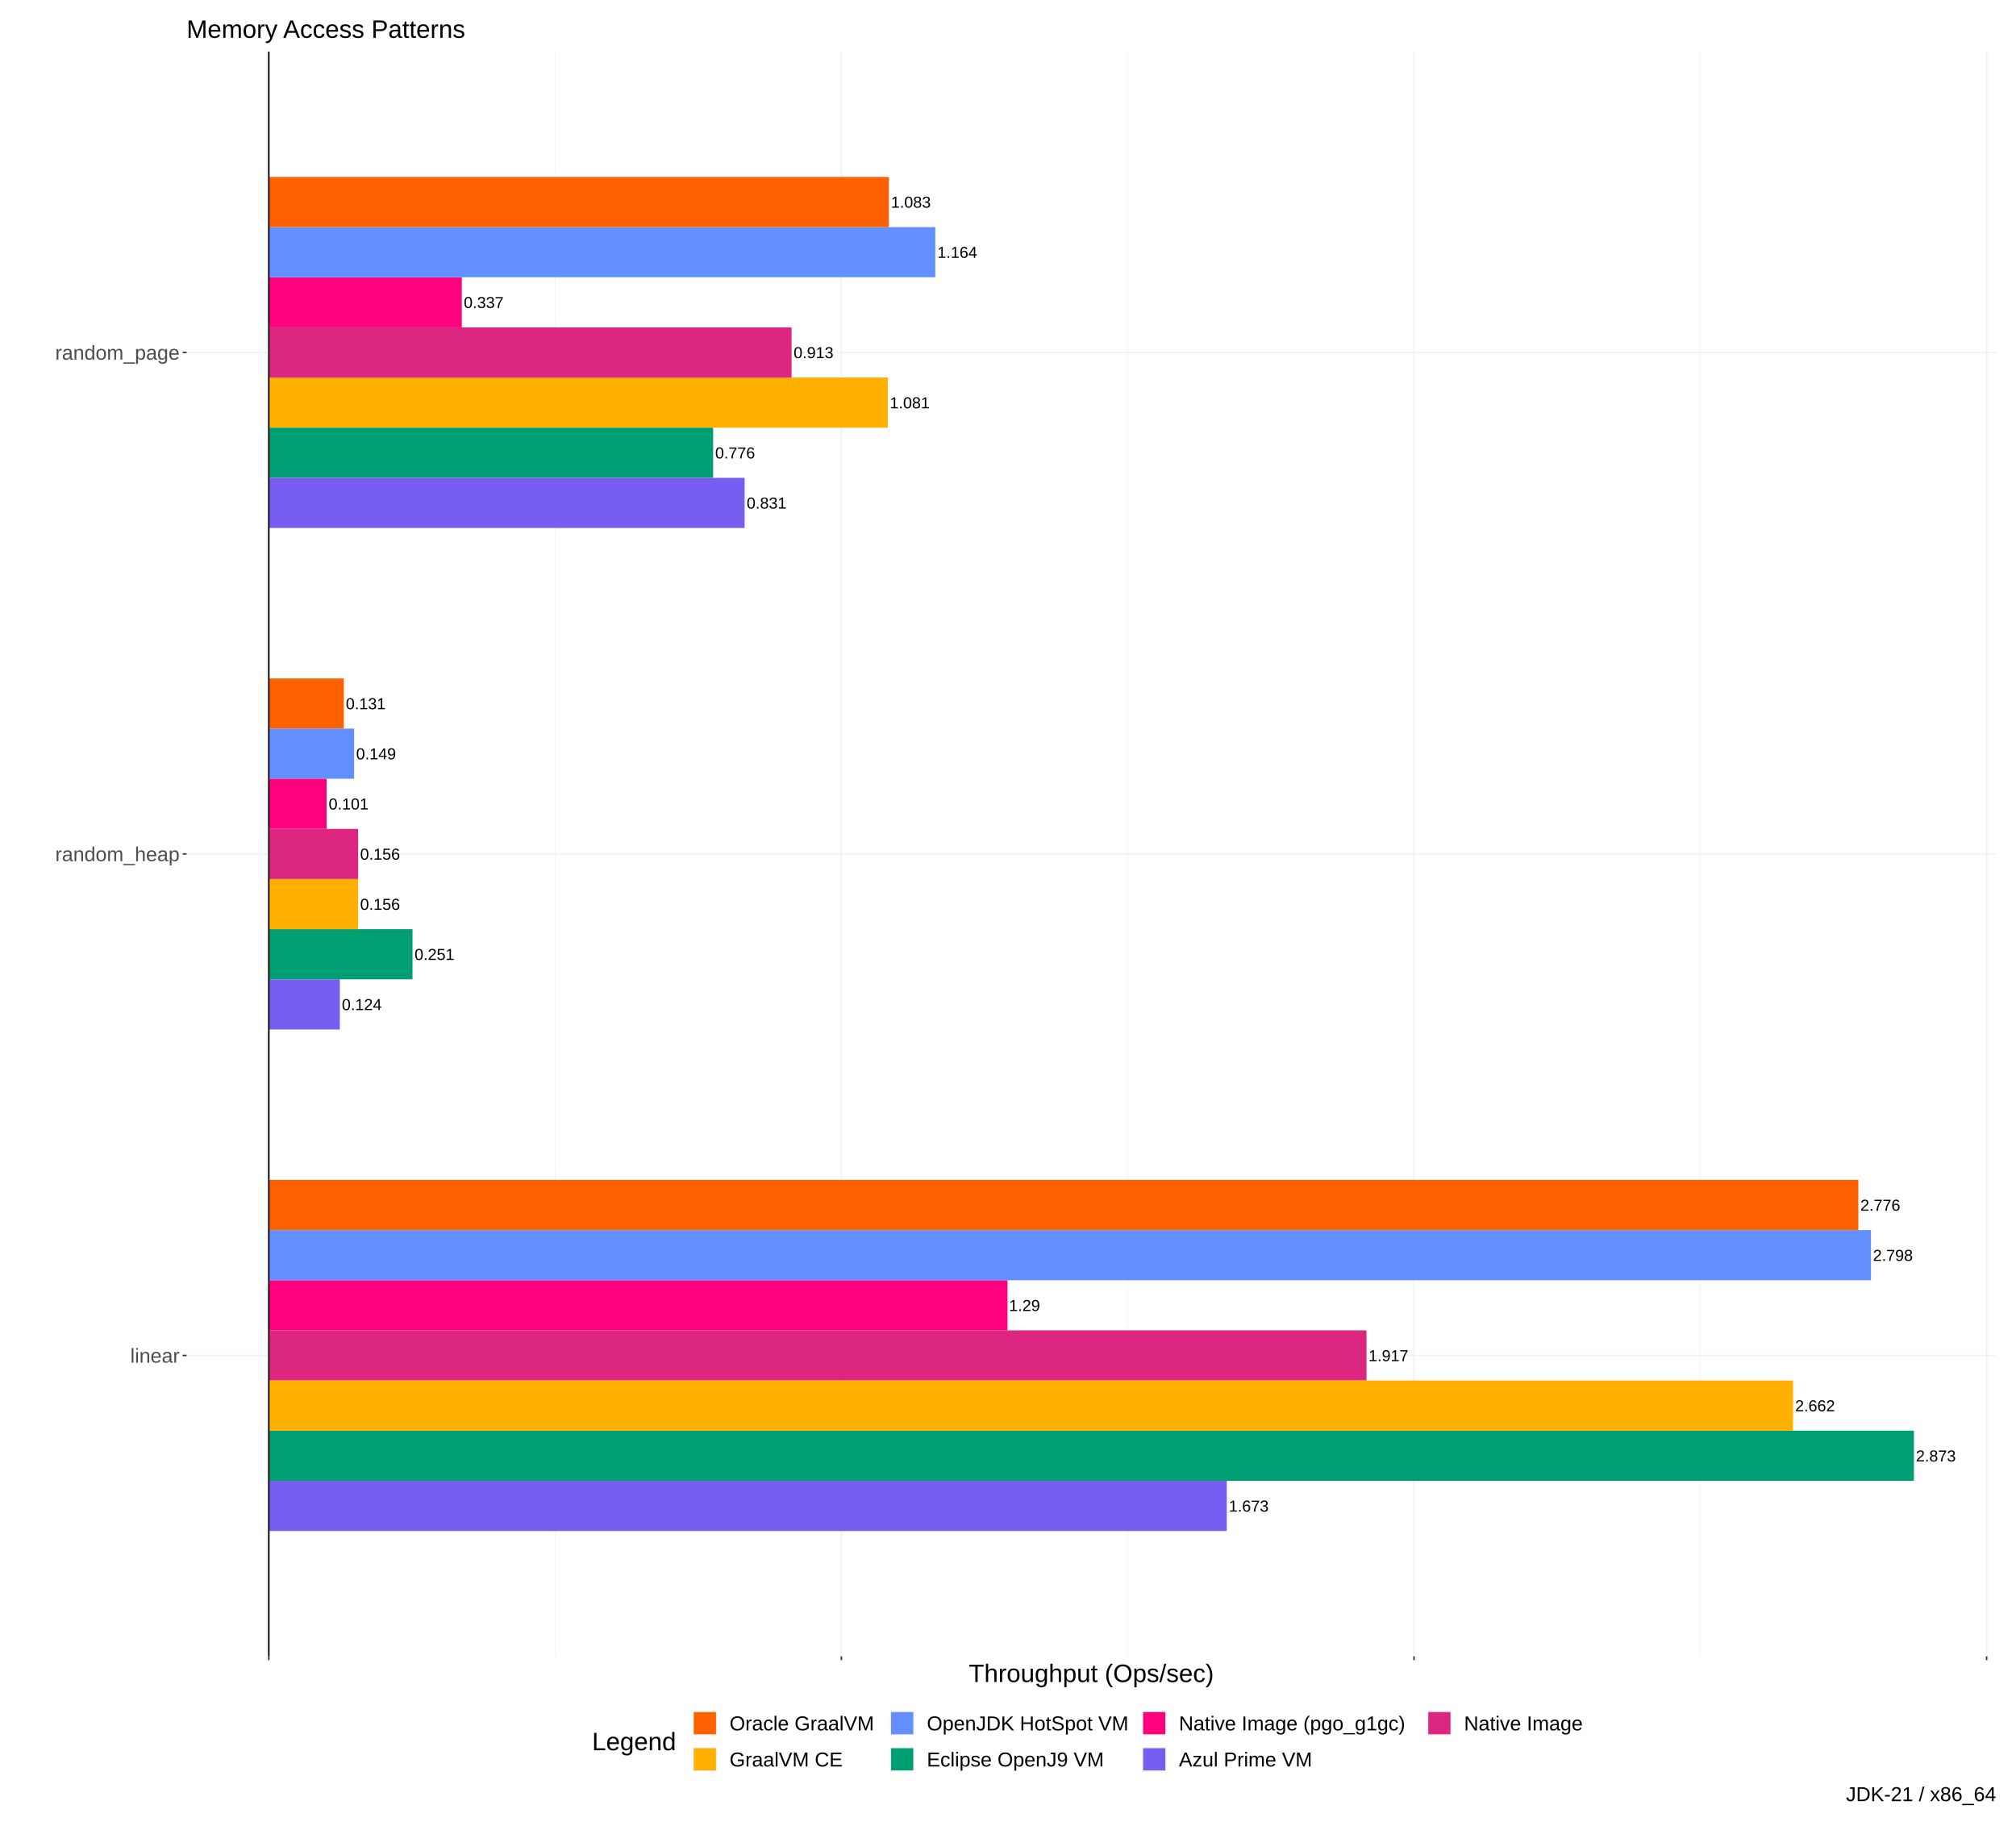
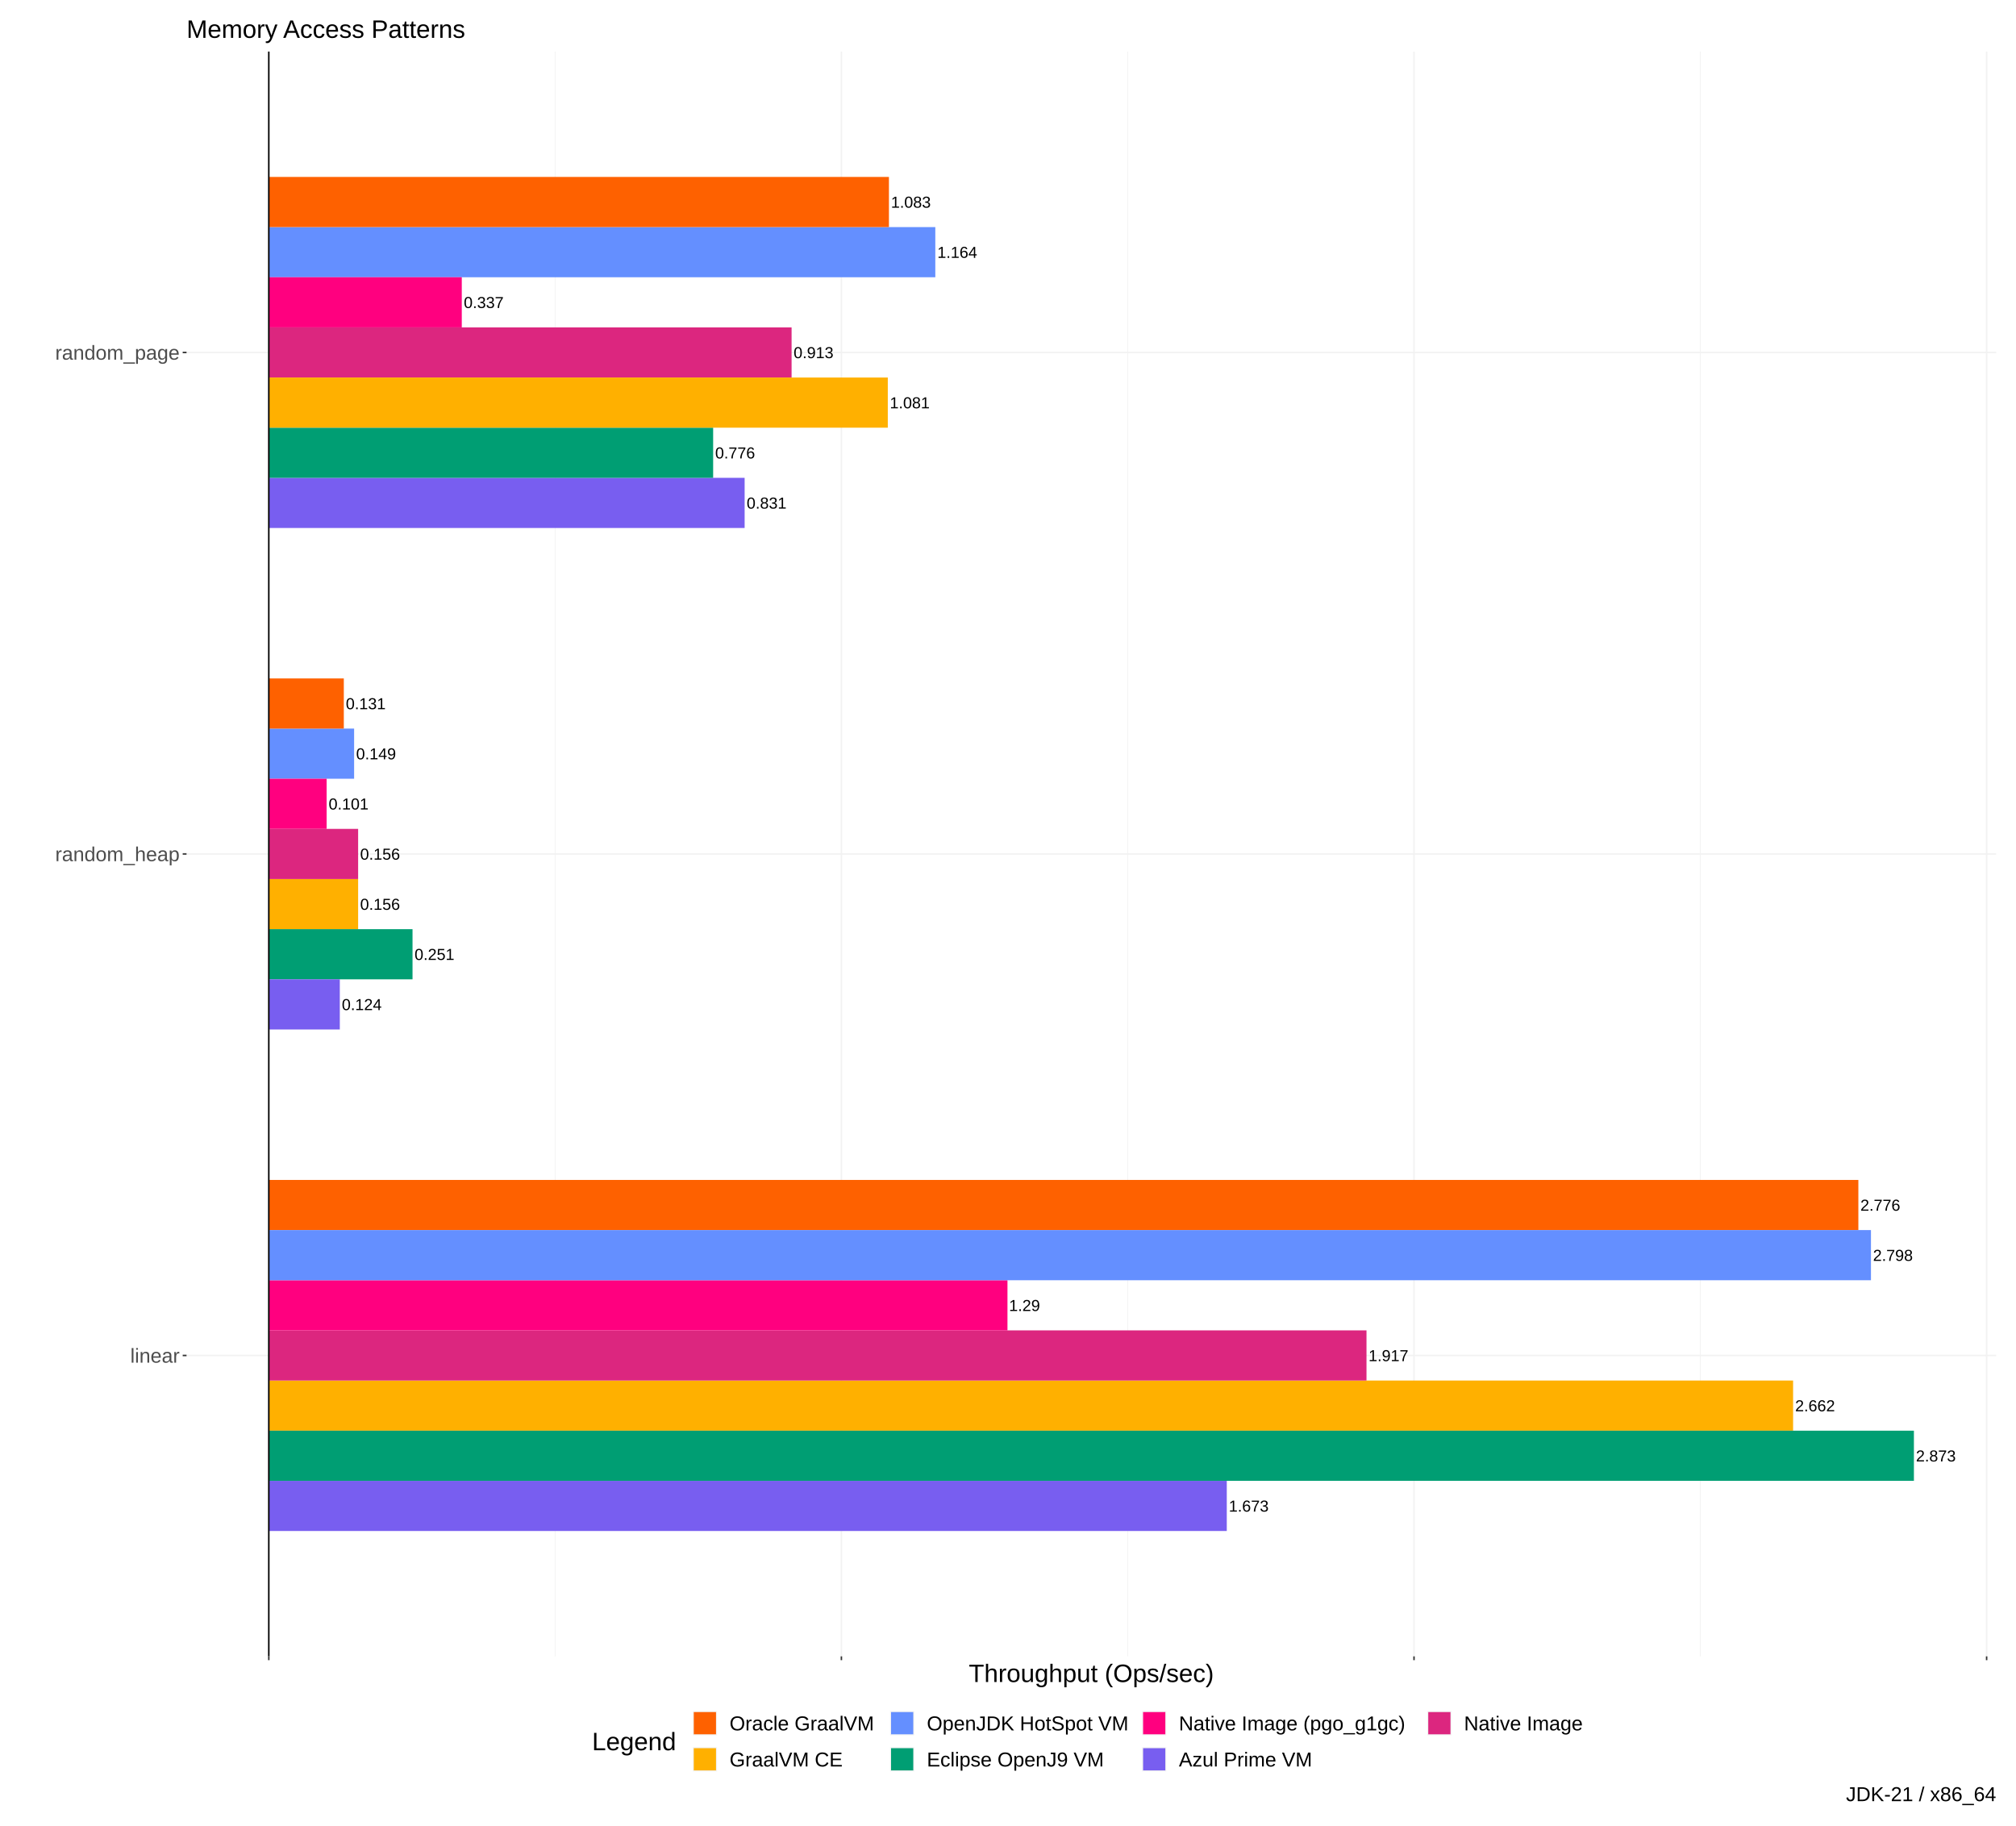
<svg xmlns="http://www.w3.org/2000/svg" class="svglite" width="1440.00pt" height="1303.94pt" viewBox="0 0 1440.00 1303.94">
  <defs>
    <style type="text/css">
    .svglite line, .svglite polyline, .svglite polygon, .svglite path, .svglite rect, .svglite circle {
      fill: none;
      stroke: #000000;
      stroke-linecap: round;
      stroke-linejoin: round;
      stroke-miterlimit: 10.00;
    }
    .svglite text {
      white-space: pre;
    }
  </style>
  </defs>
  <rect width="100%" height="100%" style="stroke: none; fill: #FFFFFF;" />
  <defs>
    <clipPath id="cpMC4wMHwxNDQwLjAwfDAuMDB8MTMwMy45NA==">
      <rect x="0.00" y="0.00" width="1440.00" height="1303.94" />
    </clipPath>
  </defs>
  <g clip-path="url(#cpMC4wMHwxNDQwLjAwfDAuMDB8MTMwMy45NA==)">
    <rect x="0.00" y="0.00" width="1440.00" height="1303.94" style="stroke-width: 1.07; stroke: #FFFFFF; fill: #FFFFFF;" />
    <rect x="133.24" y="36.82" width="1292.58" height="1146.09" style="stroke-width: 1.07; stroke: none;" />
    <polyline points="396.50,1182.91 396.50,36.82 " style="stroke-width: 0.53; stroke: #F2F2F2; stroke-linecap: butt;" />
    <polyline points="805.51,1182.91 805.51,36.82 " style="stroke-width: 0.53; stroke: #F2F2F2; stroke-linecap: butt;" />
    <polyline points="1214.51,1182.91 1214.51,36.82 " style="stroke-width: 0.53; stroke: #F2F2F2; stroke-linecap: butt;" />
    <polyline points="133.24,968.02 1425.83,968.02 " style="stroke-width: 1.07; stroke: #F2F2F2; stroke-linecap: butt;" />
    <polyline points="133.24,609.87 1425.83,609.87 " style="stroke-width: 1.07; stroke: #F2F2F2; stroke-linecap: butt;" />
    <polyline points="133.24,251.72 1425.83,251.72 " style="stroke-width: 1.07; stroke: #F2F2F2; stroke-linecap: butt;" />
    <polyline points="192.00,1182.91 192.00,36.82 " style="stroke-width: 1.07; stroke: #F2F2F2; stroke-linecap: butt;" />
    <polyline points="601.00,1182.91 601.00,36.82 " style="stroke-width: 1.07; stroke: #F2F2F2; stroke-linecap: butt;" />
    <polyline points="1010.01,1182.91 1010.01,36.82 " style="stroke-width: 1.07; stroke: #F2F2F2; stroke-linecap: butt;" />
    <polyline points="1419.02,1182.91 1419.02,36.82 " style="stroke-width: 1.07; stroke: #F2F2F2; stroke-linecap: butt;" />
+     <rect x="192.00" y="985.93" width="1088.78" height="35.82" style="stroke-width: 1.07; stroke: none; stroke-linecap: butt; stroke-linejoin: miter; fill: #FFB000;" />
+     <rect x="192.00" y="950.11" width="784.07" height="35.82" style="stroke-width: 1.07; stroke: none; stroke-linecap: butt; stroke-linejoin: miter; fill: #DC267F;" />
+     <rect x="192.00" y="341.25" width="339.88" height="35.82" style="stroke-width: 1.07; stroke: none; stroke-linecap: butt; stroke-linejoin: miter; fill: #785EF0;" />
+     <rect x="192.00" y="162.18" width="476.08" height="35.82" style="stroke-width: 1.07; stroke: none; stroke-linecap: butt; stroke-linejoin: miter; fill: #648FFF;" />
+     <rect x="192.00" y="520.33" width="60.94" height="35.82" style="stroke-width: 1.07; stroke: none; stroke-linecap: butt; stroke-linejoin: miter; fill: #648FFF;" />
+     <rect x="192.00" y="1057.56" width="684.27" height="35.82" style="stroke-width: 1.07; stroke: none; stroke-linecap: butt; stroke-linejoin: miter; fill: #785EF0;" />
+     <rect x="192.00" y="627.78" width="63.81" height="35.82" style="stroke-width: 1.07; stroke: none; stroke-linecap: butt; stroke-linejoin: miter; fill: #FFB000;" />
+     <rect x="192.00" y="305.44" width="317.39" height="35.82" style="stroke-width: 1.07; stroke: none; stroke-linecap: butt; stroke-linejoin: miter; fill: #009E73;" />
+     <rect x="192.00" y="556.15" width="41.31" height="35.82" style="stroke-width: 1.07; stroke: none; stroke-linecap: butt; stroke-linejoin: miter; fill: #FF007F;" />
+     <rect x="192.00" y="663.59" width="102.66" height="35.82" style="stroke-width: 1.07; stroke: none; stroke-linecap: butt; stroke-linejoin: miter; fill: #009E73;" />
+     <rect x="192.00" y="126.36" width="442.95" height="35.82" style="stroke-width: 1.07; stroke: none; stroke-linecap: butt; stroke-linejoin: miter; fill: #FE6100;" />
+     <rect x="192.00" y="591.96" width="63.81" height="35.82" style="stroke-width: 1.07; stroke: none; stroke-linecap: butt; stroke-linejoin: miter; fill: #DC267F;" />
+     <rect x="192.00" y="197.99" width="137.84" height="35.82" style="stroke-width: 1.07; stroke: none; stroke-linecap: butt; stroke-linejoin: miter; fill: #FF007F;" />
    <rect x="192.00" y="914.30" width="527.62" height="35.82" style="stroke-width: 1.07; stroke: none; stroke-linecap: butt; stroke-linejoin: miter; fill: #FF007F;" />
+     <rect x="192.00" y="842.67" width="1135.40" height="35.82" style="stroke-width: 1.07; stroke: none; stroke-linecap: butt; stroke-linejoin: miter; fill: #FE6100;" />
+     <rect x="192.00" y="878.48" width="1144.40" height="35.82" style="stroke-width: 1.07; stroke: none; stroke-linecap: butt; stroke-linejoin: miter; fill: #648FFF;" />
+     <rect x="192.00" y="233.81" width="373.42" height="35.82" style="stroke-width: 1.07; stroke: none; stroke-linecap: butt; stroke-linejoin: miter; fill: #DC267F;" />
    <rect x="192.00" y="484.52" width="53.58" height="35.82" style="stroke-width: 1.07; stroke: none; stroke-linecap: butt; stroke-linejoin: miter; fill: #FE6100;" />
-     <rect x="192.00" y="842.67" width="1135.40" height="35.82" style="stroke-width: 1.07; stroke: none; stroke-linecap: butt; stroke-linejoin: miter; fill: #FE6100;" />
-     <rect x="192.00" y="950.11" width="784.07" height="35.82" style="stroke-width: 1.07; stroke: none; stroke-linecap: butt; stroke-linejoin: miter; fill: #DC267F;" />
-     <rect x="192.00" y="1057.56" width="684.27" height="35.82" style="stroke-width: 1.07; stroke: none; stroke-linecap: butt; stroke-linejoin: miter; fill: #785EF0;" />
-     <rect x="192.00" y="520.33" width="60.94" height="35.82" style="stroke-width: 1.07; stroke: none; stroke-linecap: butt; stroke-linejoin: miter; fill: #648FFF;" />
-     <rect x="192.00" y="197.99" width="137.84" height="35.82" style="stroke-width: 1.07; stroke: none; stroke-linecap: butt; stroke-linejoin: miter; fill: #FF007F;" />
+     <rect x="192.00" y="699.41" width="50.72" height="35.82" style="stroke-width: 1.07; stroke: none; stroke-linecap: butt; stroke-linejoin: miter; fill: #785EF0;" />
    <rect x="192.00" y="269.62" width="442.14" height="35.82" style="stroke-width: 1.07; stroke: none; stroke-linecap: butt; stroke-linejoin: miter; fill: #FFB000;" />
-     <rect x="192.00" y="305.44" width="317.39" height="35.82" style="stroke-width: 1.07; stroke: none; stroke-linecap: butt; stroke-linejoin: miter; fill: #009E73;" />
-     <rect x="192.00" y="699.41" width="50.72" height="35.82" style="stroke-width: 1.07; stroke: none; stroke-linecap: butt; stroke-linejoin: miter; fill: #785EF0;" />
-     <rect x="192.00" y="556.15" width="41.31" height="35.82" style="stroke-width: 1.07; stroke: none; stroke-linecap: butt; stroke-linejoin: miter; fill: #FF007F;" />
-     <rect x="192.00" y="591.96" width="63.81" height="35.82" style="stroke-width: 1.07; stroke: none; stroke-linecap: butt; stroke-linejoin: miter; fill: #DC267F;" />
-     <rect x="192.00" y="663.59" width="102.66" height="35.82" style="stroke-width: 1.07; stroke: none; stroke-linecap: butt; stroke-linejoin: miter; fill: #009E73;" />
-     <rect x="192.00" y="627.78" width="63.81" height="35.82" style="stroke-width: 1.07; stroke: none; stroke-linecap: butt; stroke-linejoin: miter; fill: #FFB000;" />
-     <rect x="192.00" y="341.25" width="339.88" height="35.82" style="stroke-width: 1.07; stroke: none; stroke-linecap: butt; stroke-linejoin: miter; fill: #785EF0;" />
-     <rect x="192.00" y="233.81" width="373.42" height="35.82" style="stroke-width: 1.07; stroke: none; stroke-linecap: butt; stroke-linejoin: miter; fill: #DC267F;" />
    <rect x="192.00" y="1021.74" width="1175.08" height="35.82" style="stroke-width: 1.07; stroke: none; stroke-linecap: butt; stroke-linejoin: miter; fill: #009E73;" />
-     <rect x="192.00" y="985.93" width="1088.78" height="35.82" style="stroke-width: 1.07; stroke: none; stroke-linecap: butt; stroke-linejoin: miter; fill: #FFB000;" />
-     <rect x="192.00" y="162.18" width="476.08" height="35.82" style="stroke-width: 1.07; stroke: none; stroke-linecap: butt; stroke-linejoin: miter; fill: #648FFF;" />
-     <rect x="192.00" y="878.48" width="1144.40" height="35.82" style="stroke-width: 1.07; stroke: none; stroke-linecap: butt; stroke-linejoin: miter; fill: #648FFF;" />
-     <rect x="192.00" y="126.36" width="442.95" height="35.82" style="stroke-width: 1.07; stroke: none; stroke-linecap: butt; stroke-linejoin: miter; fill: #FE6100;" />
+     <text x="1282.23" y="1007.90" style="font-size: 11.38px; font-family: &quot;Liberation Sans&quot;;" textLength="29.08px" lengthAdjust="spacingAndGlyphs">2.662</text>
+     <text x="977.52" y="972.09" style="font-size: 11.38px; font-family: &quot;Liberation Sans&quot;;" textLength="29.08px" lengthAdjust="spacingAndGlyphs">1.917</text>
+     <text x="533.34" y="363.23" style="font-size: 11.38px; font-family: &quot;Liberation Sans&quot;;" textLength="29.08px" lengthAdjust="spacingAndGlyphs">0.831</text>
+     <text x="669.53" y="184.15" style="font-size: 11.38px; font-family: &quot;Liberation Sans&quot;;" textLength="29.08px" lengthAdjust="spacingAndGlyphs">1.164</text>
+     <text x="254.39" y="542.30" style="font-size: 11.38px; font-family: &quot;Liberation Sans&quot;;" textLength="29.08px" lengthAdjust="spacingAndGlyphs">0.149</text>
+     <text x="877.72" y="1079.53" style="font-size: 11.38px; font-family: &quot;Liberation Sans&quot;;" textLength="29.08px" lengthAdjust="spacingAndGlyphs">1.673</text>
+     <text x="257.26" y="649.75" style="font-size: 11.38px; font-family: &quot;Liberation Sans&quot;;" textLength="29.08px" lengthAdjust="spacingAndGlyphs">0.156</text>
+     <text x="510.84" y="327.41" style="font-size: 11.38px; font-family: &quot;Liberation Sans&quot;;" textLength="29.08px" lengthAdjust="spacingAndGlyphs">0.776</text>
+     <text x="234.76" y="578.12" style="font-size: 11.38px; font-family: &quot;Liberation Sans&quot;;" textLength="29.08px" lengthAdjust="spacingAndGlyphs">0.101</text>
+     <text x="296.11" y="685.56" style="font-size: 11.38px; font-family: &quot;Liberation Sans&quot;;" textLength="29.08px" lengthAdjust="spacingAndGlyphs">0.251</text>
+     <text x="636.40" y="148.33" style="font-size: 11.38px; font-family: &quot;Liberation Sans&quot;;" textLength="29.08px" lengthAdjust="spacingAndGlyphs">1.083</text>
+     <text x="257.26" y="613.93" style="font-size: 11.38px; font-family: &quot;Liberation Sans&quot;;" textLength="29.08px" lengthAdjust="spacingAndGlyphs">0.156</text>
+     <text x="331.29" y="219.97" style="font-size: 11.38px; font-family: &quot;Liberation Sans&quot;;" textLength="29.08px" lengthAdjust="spacingAndGlyphs">0.337</text>
    <text x="720.74" y="936.27" style="font-size: 11.38px; font-family: &quot;Liberation Sans&quot;;" textLength="22.57px" lengthAdjust="spacingAndGlyphs">1.29</text>
+     <text x="1328.85" y="864.64" style="font-size: 11.38px; font-family: &quot;Liberation Sans&quot;;" textLength="29.08px" lengthAdjust="spacingAndGlyphs">2.776</text>
+     <text x="1337.85" y="900.46" style="font-size: 11.38px; font-family: &quot;Liberation Sans&quot;;" textLength="29.08px" lengthAdjust="spacingAndGlyphs">2.798</text>
+     <text x="566.87" y="255.78" style="font-size: 11.38px; font-family: &quot;Liberation Sans&quot;;" textLength="29.08px" lengthAdjust="spacingAndGlyphs">0.913</text>
    <text x="247.03" y="506.49" style="font-size: 11.38px; font-family: &quot;Liberation Sans&quot;;" textLength="29.08px" lengthAdjust="spacingAndGlyphs">0.131</text>
-     <text x="1328.85" y="864.64" style="font-size: 11.38px; font-family: &quot;Liberation Sans&quot;;" textLength="29.08px" lengthAdjust="spacingAndGlyphs">2.776</text>
-     <text x="977.52" y="972.09" style="font-size: 11.38px; font-family: &quot;Liberation Sans&quot;;" textLength="29.08px" lengthAdjust="spacingAndGlyphs">1.917</text>
-     <text x="877.72" y="1079.53" style="font-size: 11.38px; font-family: &quot;Liberation Sans&quot;;" textLength="29.08px" lengthAdjust="spacingAndGlyphs">1.673</text>
-     <text x="254.39" y="542.30" style="font-size: 11.38px; font-family: &quot;Liberation Sans&quot;;" textLength="29.08px" lengthAdjust="spacingAndGlyphs">0.149</text>
-     <text x="331.29" y="219.97" style="font-size: 11.38px; font-family: &quot;Liberation Sans&quot;;" textLength="29.08px" lengthAdjust="spacingAndGlyphs">0.337</text>
+     <text x="244.17" y="721.38" style="font-size: 11.38px; font-family: &quot;Liberation Sans&quot;;" textLength="29.08px" lengthAdjust="spacingAndGlyphs">0.124</text>
    <text x="635.59" y="291.60" style="font-size: 11.38px; font-family: &quot;Liberation Sans&quot;;" textLength="29.08px" lengthAdjust="spacingAndGlyphs">1.081</text>
-     <text x="510.84" y="327.41" style="font-size: 11.38px; font-family: &quot;Liberation Sans&quot;;" textLength="29.08px" lengthAdjust="spacingAndGlyphs">0.776</text>
-     <text x="244.17" y="721.38" style="font-size: 11.38px; font-family: &quot;Liberation Sans&quot;;" textLength="29.08px" lengthAdjust="spacingAndGlyphs">0.124</text>
-     <text x="234.76" y="578.12" style="font-size: 11.38px; font-family: &quot;Liberation Sans&quot;;" textLength="29.08px" lengthAdjust="spacingAndGlyphs">0.101</text>
-     <text x="257.26" y="613.93" style="font-size: 11.38px; font-family: &quot;Liberation Sans&quot;;" textLength="29.08px" lengthAdjust="spacingAndGlyphs">0.156</text>
-     <text x="296.11" y="685.56" style="font-size: 11.38px; font-family: &quot;Liberation Sans&quot;;" textLength="29.08px" lengthAdjust="spacingAndGlyphs">0.251</text>
-     <text x="257.26" y="649.75" style="font-size: 11.38px; font-family: &quot;Liberation Sans&quot;;" textLength="29.08px" lengthAdjust="spacingAndGlyphs">0.156</text>
-     <text x="533.34" y="363.23" style="font-size: 11.38px; font-family: &quot;Liberation Sans&quot;;" textLength="29.08px" lengthAdjust="spacingAndGlyphs">0.831</text>
-     <text x="566.87" y="255.78" style="font-size: 11.38px; font-family: &quot;Liberation Sans&quot;;" textLength="29.08px" lengthAdjust="spacingAndGlyphs">0.913</text>
    <text x="1368.53" y="1043.72" style="font-size: 11.38px; font-family: &quot;Liberation Sans&quot;;" textLength="29.08px" lengthAdjust="spacingAndGlyphs">2.873</text>
-     <text x="1282.23" y="1007.90" style="font-size: 11.38px; font-family: &quot;Liberation Sans&quot;;" textLength="29.08px" lengthAdjust="spacingAndGlyphs">2.662</text>
-     <text x="669.53" y="184.15" style="font-size: 11.38px; font-family: &quot;Liberation Sans&quot;;" textLength="29.08px" lengthAdjust="spacingAndGlyphs">1.164</text>
-     <text x="1337.85" y="900.46" style="font-size: 11.38px; font-family: &quot;Liberation Sans&quot;;" textLength="29.08px" lengthAdjust="spacingAndGlyphs">2.798</text>
-     <text x="636.40" y="148.33" style="font-size: 11.38px; font-family: &quot;Liberation Sans&quot;;" textLength="29.08px" lengthAdjust="spacingAndGlyphs">1.083</text>
    <line x1="192.00" y1="1182.91" x2="192.00" y2="36.82" style="stroke-width: 1.07; stroke-linecap: butt;" />
    <text x="128.31" y="973.16" text-anchor="end" style="font-size: 14.40px;fill: #4D4D4D; font-family: &quot;Liberation Sans&quot;;" textLength="38.45px" lengthAdjust="spacingAndGlyphs">linear</text>
    <text x="128.31" y="615.01" text-anchor="end" style="font-size: 14.40px;fill: #4D4D4D; font-family: &quot;Liberation Sans&quot;;" textLength="94.23px" lengthAdjust="spacingAndGlyphs">random_heap</text>
    <text x="128.31" y="256.86" text-anchor="end" style="font-size: 14.40px;fill: #4D4D4D; font-family: &quot;Liberation Sans&quot;;" textLength="94.18px" lengthAdjust="spacingAndGlyphs">random_page</text>
    <polyline points="130.50,968.02 133.24,968.02 " style="stroke-width: 1.07; stroke: #333333; stroke-linecap: butt;" />
    <polyline points="130.50,609.87 133.24,609.87 " style="stroke-width: 1.07; stroke: #333333; stroke-linecap: butt;" />
    <polyline points="130.50,251.72 133.24,251.72 " style="stroke-width: 1.07; stroke: #333333; stroke-linecap: butt;" />
    <polyline points="192.00,1185.65 192.00,1182.91 " style="stroke-width: 1.07; stroke: #333333; stroke-linecap: butt;" />
    <polyline points="601.00,1185.65 601.00,1182.91 " style="stroke-width: 1.07; stroke: #333333; stroke-linecap: butt;" />
    <polyline points="1010.01,1185.65 1010.01,1182.91 " style="stroke-width: 1.07; stroke: #333333; stroke-linecap: butt;" />
    <polyline points="1419.02,1185.65 1419.02,1182.91 " style="stroke-width: 1.07; stroke: #333333; stroke-linecap: butt;" />
    <text x="779.53" y="1201.24" text-anchor="middle" style="font-size: 18.00px; font-family: &quot;Liberation Sans&quot;;" textLength="184.84px" lengthAdjust="spacingAndGlyphs">Throughput (Ops/sec)</text>
    <rect x="417.40" y="1216.52" width="724.26" height="54.02" style="stroke-width: 1.07; stroke: none; fill: #FFFFFF;" />
    <text x="422.88" y="1249.96" style="font-size: 18.00px; font-family: &quot;Liberation Sans&quot;;" textLength="63.01px" lengthAdjust="spacingAndGlyphs">Legend</text>
    <rect x="494.86" y="1222.00" width="17.28" height="17.28" style="stroke-width: 1.07; stroke: none; fill: #F2F2F2;" />
    <rect x="495.57" y="1222.71" width="15.86" height="15.86" style="stroke-width: 1.07; stroke: none; stroke-linecap: butt; stroke-linejoin: miter; fill: #FE6100;" />
    <rect x="635.76" y="1222.00" width="17.28" height="17.28" style="stroke-width: 1.07; stroke: none; fill: #F2F2F2;" />
    <rect x="636.47" y="1222.71" width="15.86" height="15.86" style="stroke-width: 1.07; stroke: none; stroke-linecap: butt; stroke-linejoin: miter; fill: #648FFF;" />
    <rect x="815.80" y="1222.00" width="17.28" height="17.28" style="stroke-width: 1.07; stroke: none; fill: #F2F2F2;" />
    <rect x="816.51" y="1222.71" width="15.86" height="15.86" style="stroke-width: 1.07; stroke: none; stroke-linecap: butt; stroke-linejoin: miter; fill: #FF007F;" />
    <rect x="1019.48" y="1222.00" width="17.28" height="17.28" style="stroke-width: 1.07; stroke: none; fill: #F2F2F2;" />
    <rect x="1020.19" y="1222.71" width="15.86" height="15.86" style="stroke-width: 1.07; stroke: none; stroke-linecap: butt; stroke-linejoin: miter; fill: #DC267F;" />
    <rect x="494.86" y="1247.79" width="17.28" height="17.28" style="stroke-width: 1.07; stroke: none; fill: #F2F2F2;" />
    <rect x="495.57" y="1248.50" width="15.86" height="15.86" style="stroke-width: 1.07; stroke: none; stroke-linecap: butt; stroke-linejoin: miter; fill: #FFB000;" />
    <rect x="635.76" y="1247.79" width="17.28" height="17.28" style="stroke-width: 1.07; stroke: none; fill: #F2F2F2;" />
    <rect x="636.47" y="1248.50" width="15.86" height="15.86" style="stroke-width: 1.07; stroke: none; stroke-linecap: butt; stroke-linejoin: miter; fill: #009E73;" />
    <rect x="815.80" y="1247.79" width="17.28" height="17.28" style="stroke-width: 1.07; stroke: none; fill: #F2F2F2;" />
    <rect x="816.51" y="1248.50" width="15.86" height="15.86" style="stroke-width: 1.07; stroke: none; stroke-linecap: butt; stroke-linejoin: miter; fill: #785EF0;" />
    <text x="521.10" y="1235.78" style="font-size: 14.40px; font-family: &quot;Liberation Sans&quot;;" textLength="105.69px" lengthAdjust="spacingAndGlyphs">Oracle GraalVM</text>
    <text x="662.01" y="1235.78" style="font-size: 14.40px; font-family: &quot;Liberation Sans&quot;;" textLength="144.83px" lengthAdjust="spacingAndGlyphs">OpenJDK HotSpot VM</text>
    <text x="842.05" y="1235.78" style="font-size: 14.40px; font-family: &quot;Liberation Sans&quot;;" textLength="168.47px" lengthAdjust="spacingAndGlyphs">Native Image (pgo_g1gc)</text>
    <text x="1045.72" y="1235.78" style="font-size: 14.40px; font-family: &quot;Liberation Sans&quot;;" textLength="90.46px" lengthAdjust="spacingAndGlyphs">Native Image</text>
    <text x="521.10" y="1261.57" style="font-size: 14.40px; font-family: &quot;Liberation Sans&quot;;" textLength="78.80px" lengthAdjust="spacingAndGlyphs">GraalVM CE</text>
    <text x="662.01" y="1261.57" style="font-size: 14.40px; font-family: &quot;Liberation Sans&quot;;" textLength="124.62px" lengthAdjust="spacingAndGlyphs">Eclipse OpenJ9 VM</text>
    <text x="842.05" y="1261.57" style="font-size: 14.40px; font-family: &quot;Liberation Sans&quot;;" textLength="97.67px" lengthAdjust="spacingAndGlyphs">Azul Prime VM</text>
    <text x="133.24" y="27.03" style="font-size: 18.00px; font-family: &quot;Liberation Sans&quot;;" textLength="207.71px" lengthAdjust="spacingAndGlyphs">Memory Access Patterns</text>
    <text x="1425.83" y="1286.31" text-anchor="end" style="font-size: 14.40px; font-family: &quot;Liberation Sans&quot;;" textLength="104.20px" lengthAdjust="spacingAndGlyphs">JDK-21 / x86_64</text>
  </g>
</svg>
